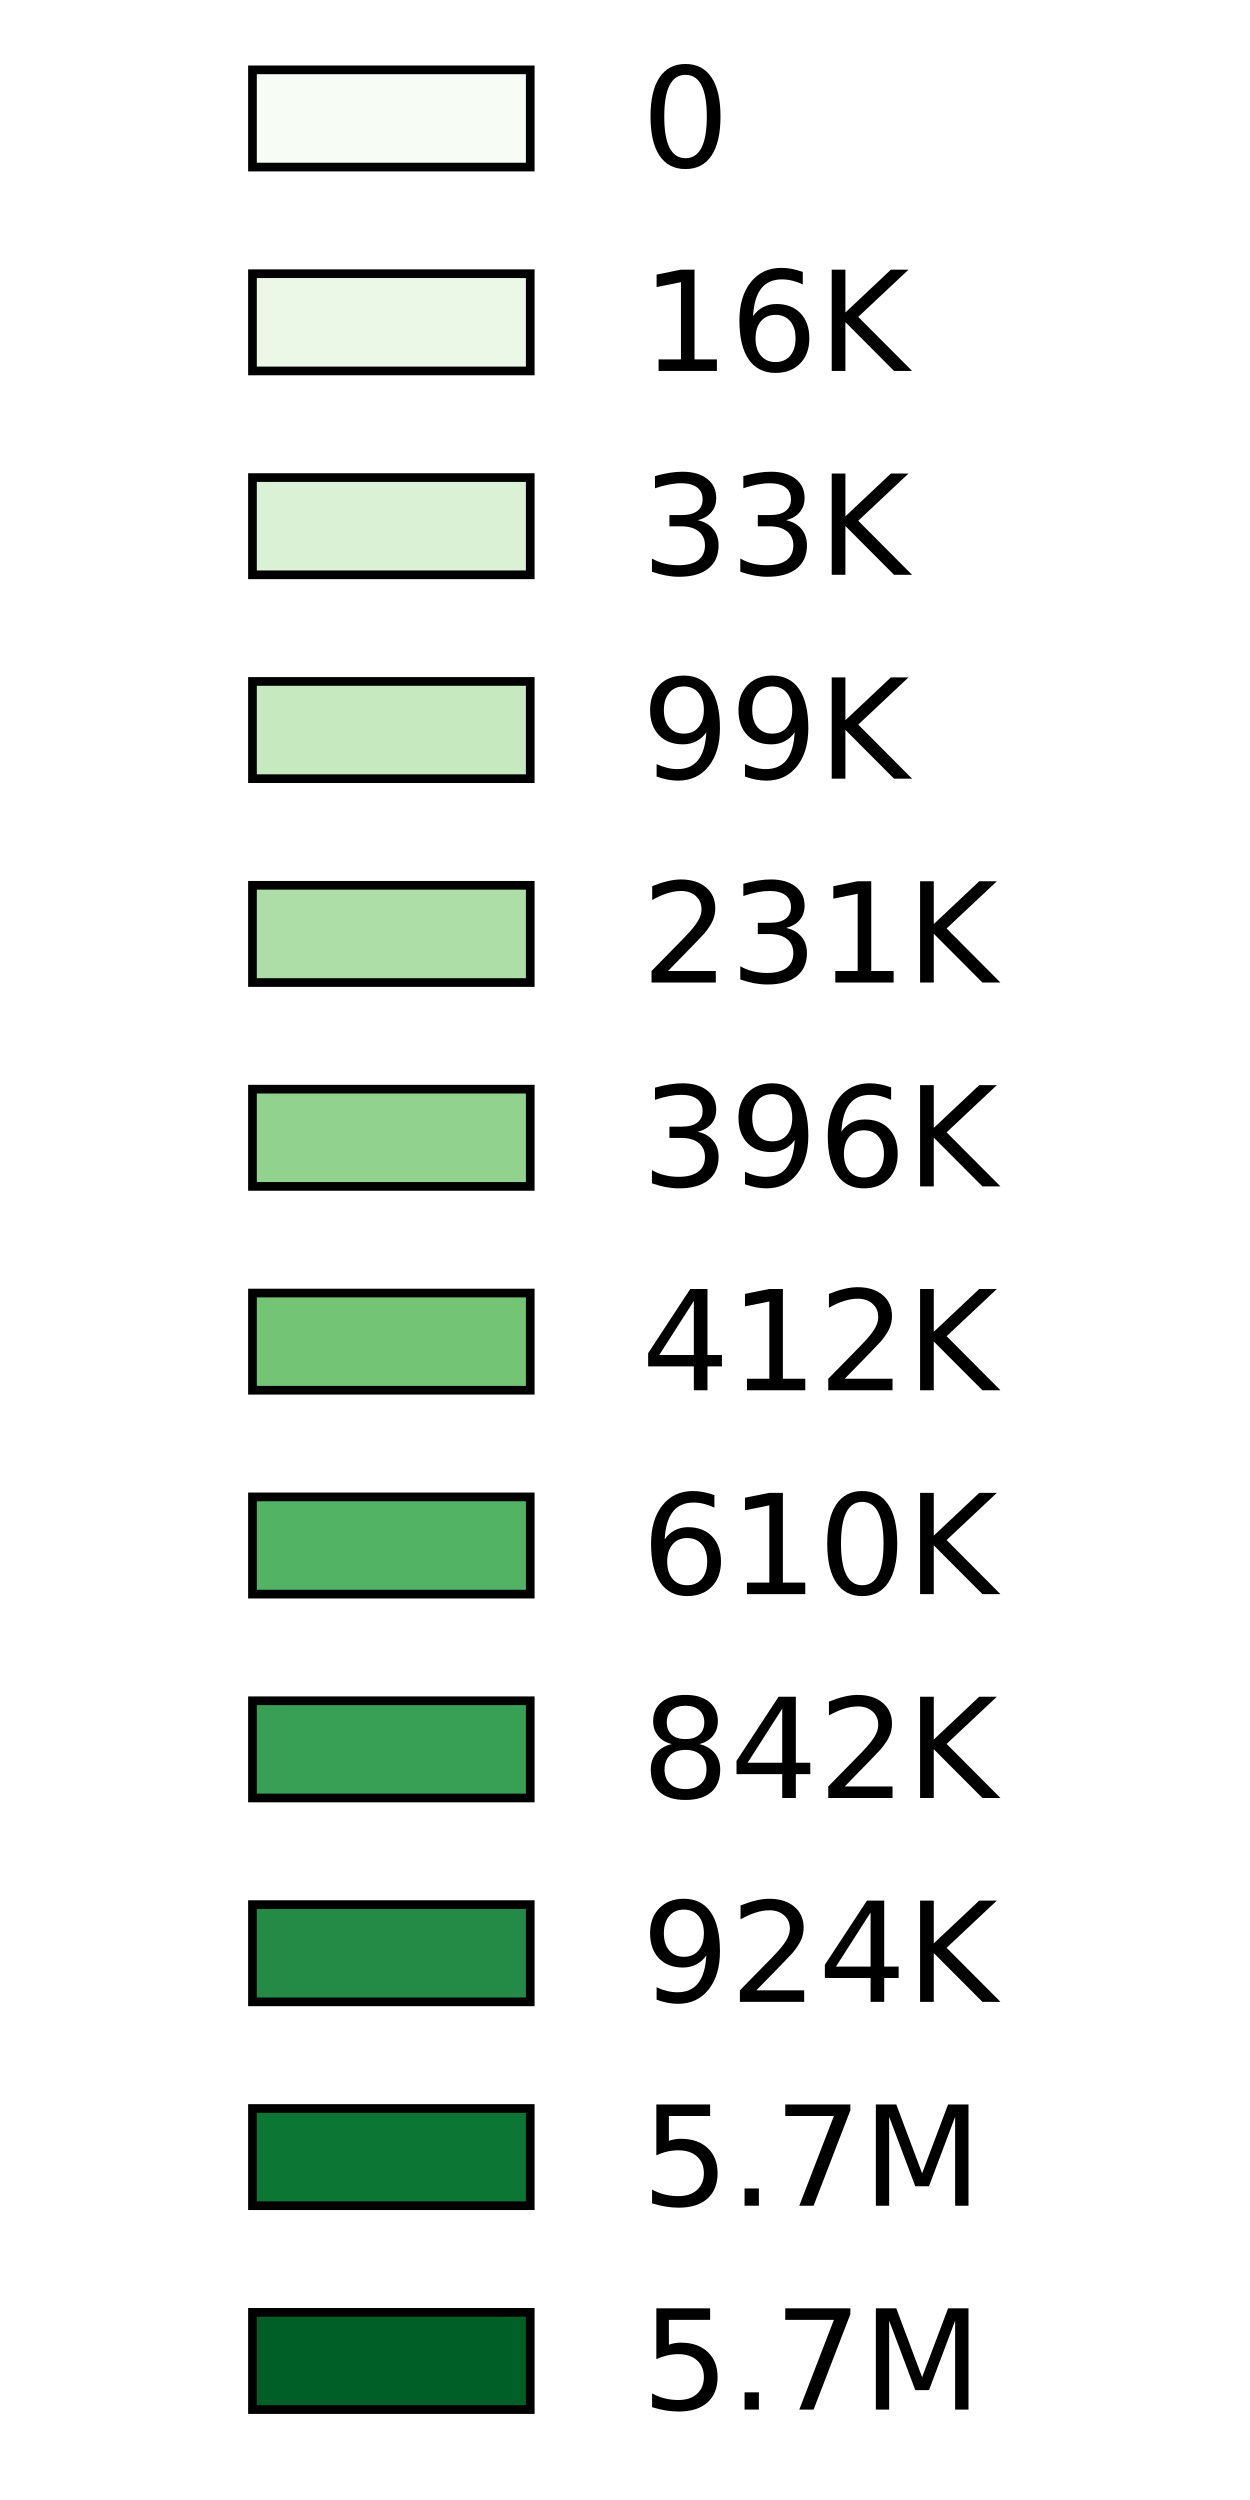
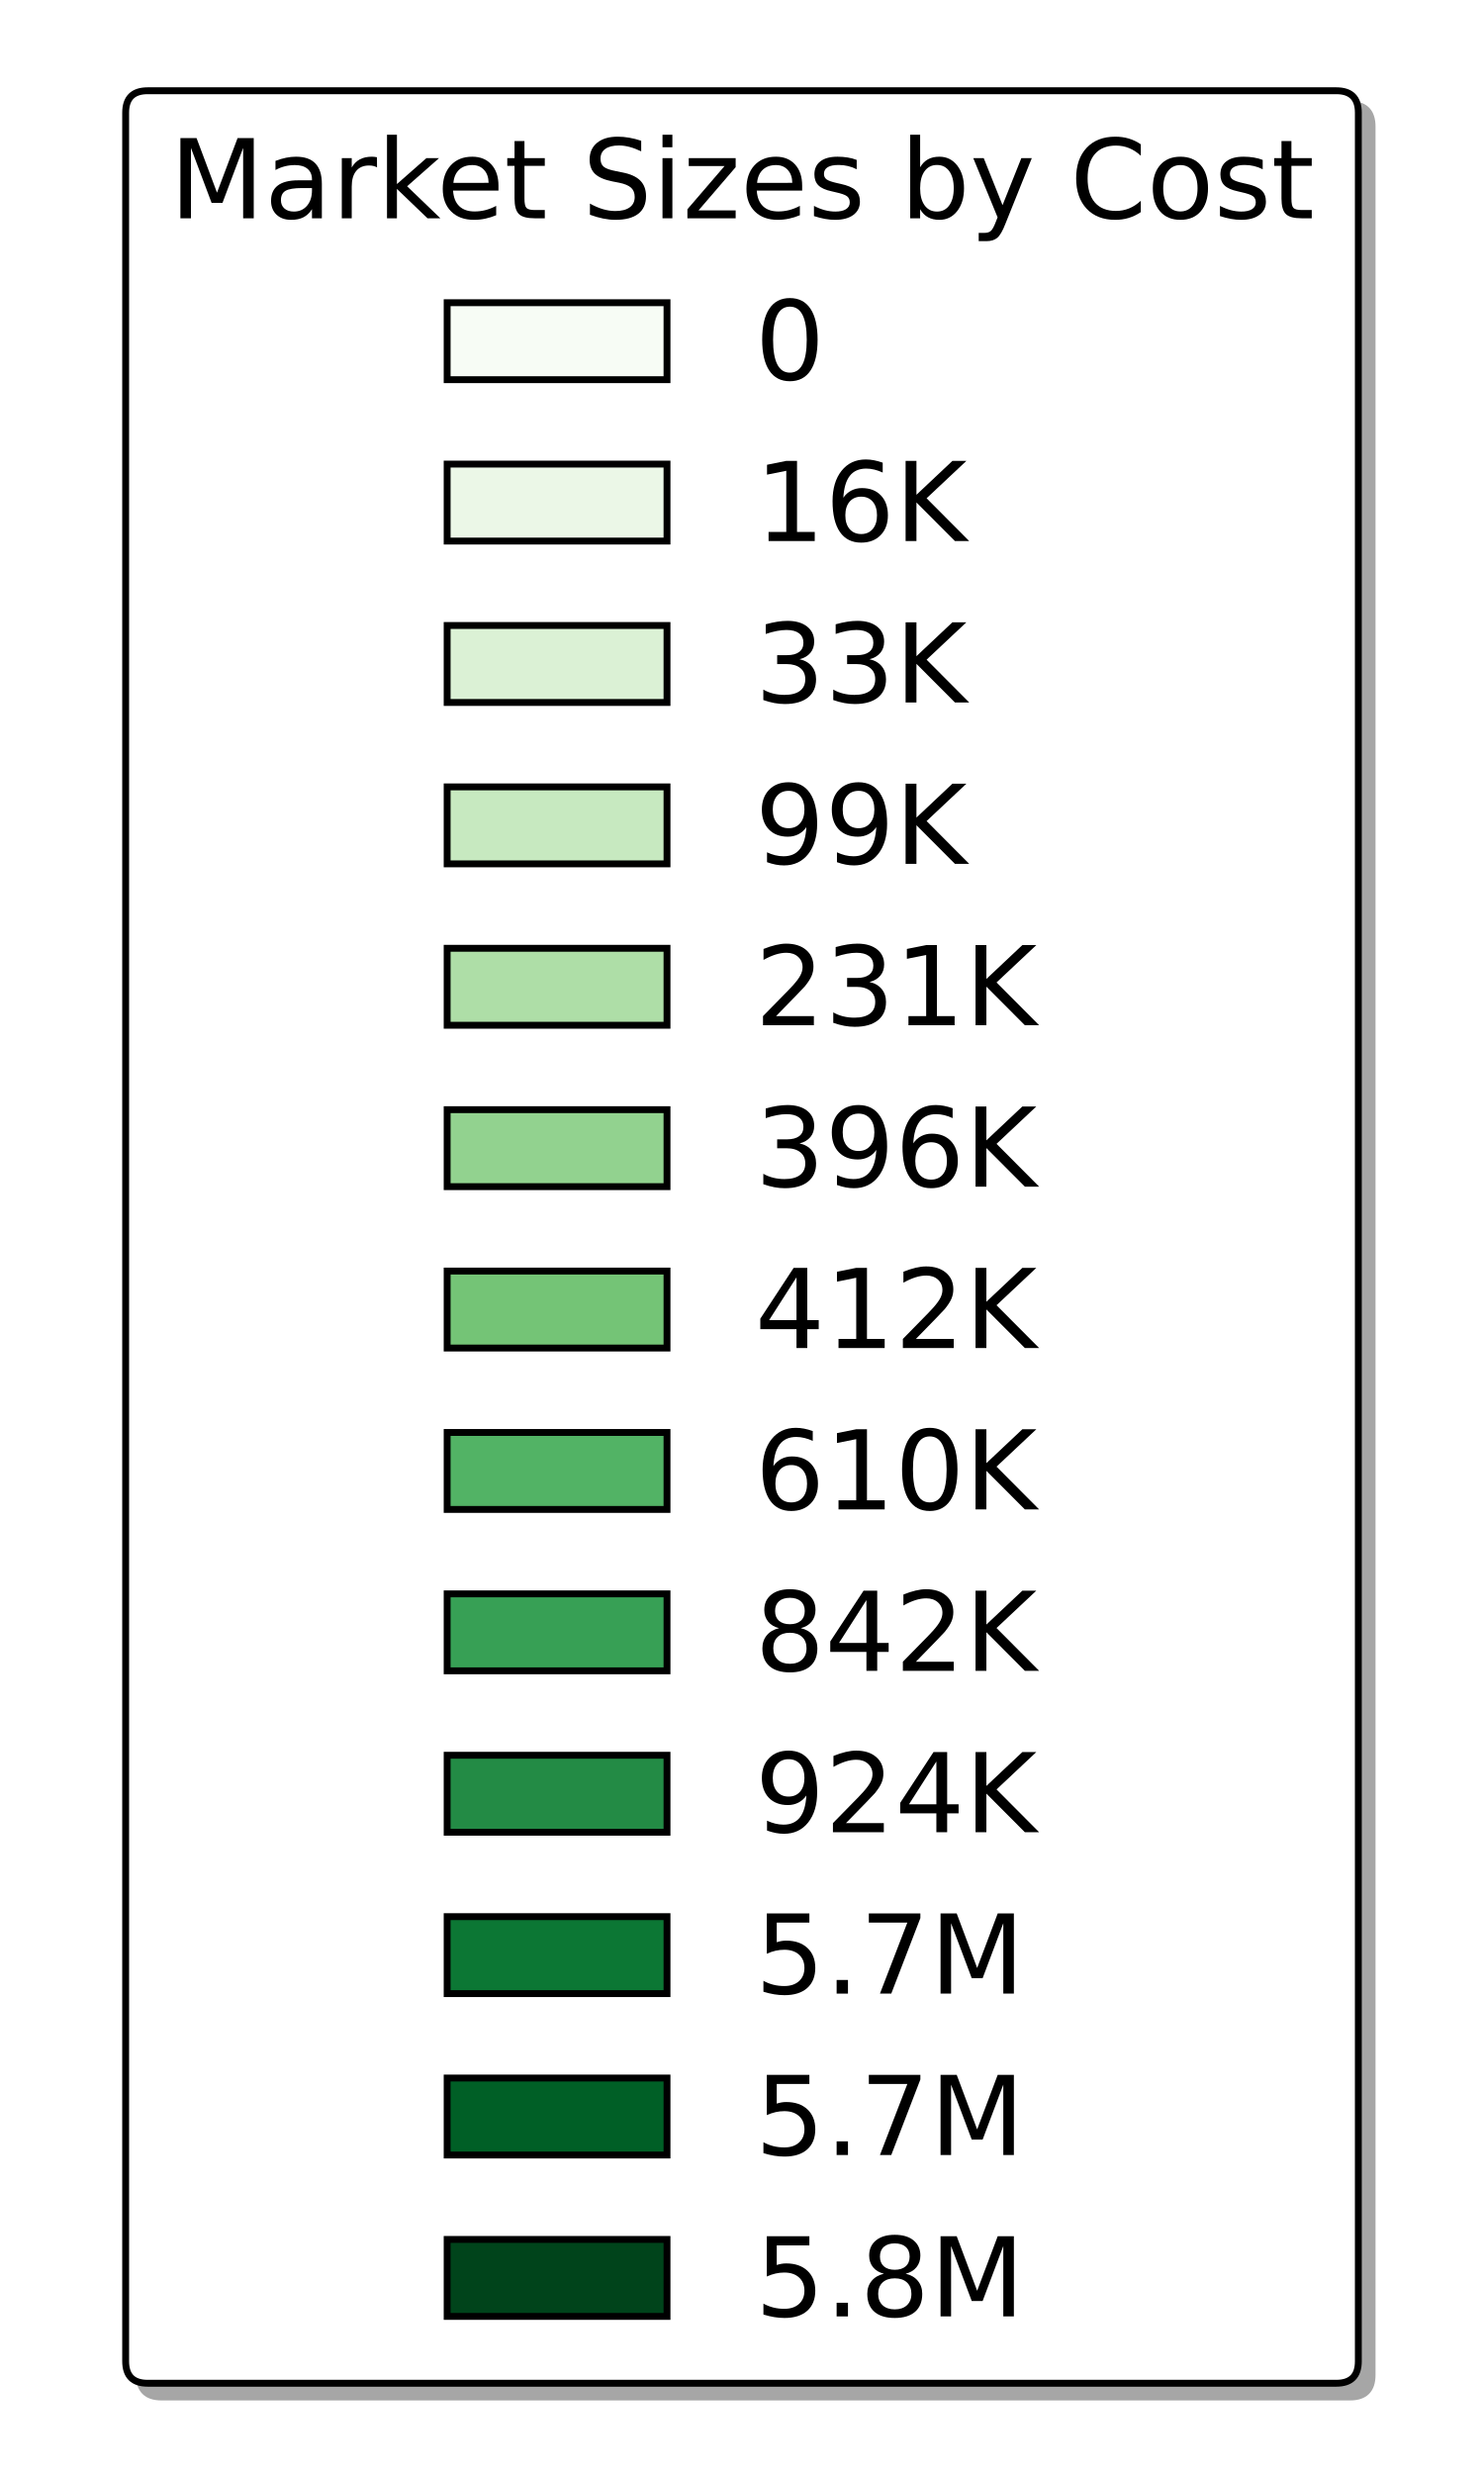
- <svg xmlns="http://www.w3.org/2000/svg" xmlns:xlink="http://www.w3.org/1999/xlink" width="144pt" height="288pt" viewBox="0 0 144 288" version="1.1">
+ <svg xmlns="http://www.w3.org/2000/svg" xmlns:xlink="http://www.w3.org/1999/xlink" width="216pt" height="360pt" viewBox="0 0 216 360" version="1.1">
  <defs>
    <style type="text/css">*{stroke-linejoin: round; stroke-linecap: butt}</style>
  </defs>
  <g id="figure_1">
    <g id="patch_1">
-       <path d="M 0 288  L 144 288  L 144 0  L 0 0  z " style="fill: #ffffff" />
+       <path d="M 0 360  L 216 360  L 216 0  L 0 0  z " style="fill: #ffffff" />
    </g>
    <g id="axes_1">
      <g id="legend_1">
        <g id="patch_2">
-           <path d="M -12.511 312.795  L 160.511 312.795  Q 163.711 312.795 163.711 309.595  L 163.711 -17.595  Q 163.711 -20.795 160.511 -20.795  L -12.511 -20.795  Q -15.711 -20.795 -15.711 -17.595  L -15.711 309.595  Q -15.711 312.795 -12.511 312.795  z " style="fill: #4c4c4c; opacity: 0.5; stroke: #4c4c4c; stroke-linejoin: miter" />
+           <path d="M 23.489 348.795  L 196.511 348.795  Q 199.711 348.795 199.711 345.595  L 199.711 18.405  Q 199.711 15.205 196.511 15.205  L 23.489 15.205  Q 20.289 15.205 20.289 18.405  L 20.289 345.595  Q 20.289 348.795 23.489 348.795  z " style="fill: #4d4d4d; opacity: 0.5; stroke: #4d4d4d; stroke-linejoin: miter" />
        </g>
        <g id="patch_3">
-           <path d="M -14.511 310.795  L 158.511 310.795  Q 161.711 310.795 161.711 307.595  L 161.711 -19.595  Q 161.711 -22.795 158.511 -22.795  L -14.511 -22.795  Q -17.711 -22.795 -17.711 -19.595  L -17.711 307.595  Q -17.711 310.795 -14.511 310.795  z " style="fill: #ffffff; stroke: #000000; stroke-linejoin: miter" />
+           <path d="M 21.489 346.795  L 194.511 346.795  Q 197.711 346.795 197.711 343.595  L 197.711 16.405  Q 197.711 13.205 194.511 13.205  L 21.489 13.205  Q 18.289 13.205 18.289 16.405  L 18.289 343.595  Q 18.289 346.795 21.489 346.795  z " style="fill: #ffffff; stroke: #000000; stroke-linejoin: miter" />
        </g>
        <g id="text_1">
-           <g transform="translate(-11.31125 -4.2375) scale(0.16 -0.16)">
+           <g transform="translate(24.68875 31.7625) scale(0.16 -0.16)">
            <defs>
              <path id="DejaVuSans-4d" d="M 628 4666  L 1569 4666  L 2759 1491  L 3956 4666  L 4897 4666  L 4897 0  L 4281 0  L 4281 4097  L 3078 897  L 2444 897  L 1241 4097  L 1241 0  L 628 0  L 628 4666  z " transform="scale(0.015625)" />
              <path id="DejaVuSans-61" d="M 2194 1759  Q 1497 1759 1228 1600  Q 959 1441 959 1056  Q 959 750 1161 570  Q 1363 391 1709 391  Q 2188 391 2477 730  Q 2766 1069 2766 1631  L 2766 1759  L 2194 1759  z M 3341 1997  L 3341 0  L 2766 0  L 2766 531  Q 2569 213 2275 61  Q 1981 -91 1556 -91  Q 1019 -91 701 211  Q 384 513 384 1019  Q 384 1609 779 1909  Q 1175 2209 1959 2209  L 2766 2209  L 2766 2266  Q 2766 2663 2505 2880  Q 2244 3097 1772 3097  Q 1472 3097 1187 3025  Q 903 2953 641 2809  L 641 3341  Q 956 3463 1253 3523  Q 1550 3584 1831 3584  Q 2591 3584 2966 3190  Q 3341 2797 3341 1997  z " transform="scale(0.015625)" />
              <path id="DejaVuSans-72" d="M 2631 2963  Q 2534 3019 2420 3045  Q 2306 3072 2169 3072  Q 1681 3072 1420 2755  Q 1159 2438 1159 1844  L 1159 0  L 581 0  L 581 3500  L 1159 3500  L 1159 2956  Q 1341 3275 1631 3429  Q 1922 3584 2338 3584  Q 2397 3584 2469 3576  Q 2541 3569 2628 3553  L 2631 2963  z " transform="scale(0.015625)" />
              <path id="DejaVuSans-6b" d="M 581 4863  L 1159 4863  L 1159 1991  L 2875 3500  L 3609 3500  L 1753 1863  L 3688 0  L 2938 0  L 1159 1709  L 1159 0  L 581 0  L 581 4863  z " transform="scale(0.015625)" />
              <path id="DejaVuSans-65" d="M 3597 1894  L 3597 1613  L 953 1613  Q 991 1019 1311 708  Q 1631 397 2203 397  Q 2534 397 2845 478  Q 3156 559 3463 722  L 3463 178  Q 3153 47 2828 -22  Q 2503 -91 2169 -91  Q 1331 -91 842 396  Q 353 884 353 1716  Q 353 2575 817 3079  Q 1281 3584 2069 3584  Q 2775 3584 3186 3129  Q 3597 2675 3597 1894  z M 3022 2063  Q 3016 2534 2758 2815  Q 2500 3097 2075 3097  Q 1594 3097 1305 2825  Q 1016 2553 972 2059  L 3022 2063  z " transform="scale(0.015625)" />
              <path id="DejaVuSans-74" d="M 1172 4494  L 1172 3500  L 2356 3500  L 2356 3053  L 1172 3053  L 1172 1153  Q 1172 725 1289 603  Q 1406 481 1766 481  L 2356 481  L 2356 0  L 1766 0  Q 1100 0 847 248  Q 594 497 594 1153  L 594 3053  L 172 3053  L 172 3500  L 594 3500  L 594 4494  L 1172 4494  z " transform="scale(0.015625)" />
              <path id="DejaVuSans-20" transform="scale(0.015625)" />
              <path id="DejaVuSans-53" d="M 3425 4513  L 3425 3897  Q 3066 4069 2747 4153  Q 2428 4238 2131 4238  Q 1616 4238 1336 4038  Q 1056 3838 1056 3469  Q 1056 3159 1242 3001  Q 1428 2844 1947 2747  L 2328 2669  Q 3034 2534 3370 2195  Q 3706 1856 3706 1288  Q 3706 609 3251 259  Q 2797 -91 1919 -91  Q 1588 -91 1214 -16  Q 841 59 441 206  L 441 856  Q 825 641 1194 531  Q 1563 422 1919 422  Q 2459 422 2753 634  Q 3047 847 3047 1241  Q 3047 1584 2836 1778  Q 2625 1972 2144 2069  L 1759 2144  Q 1053 2284 737 2584  Q 422 2884 422 3419  Q 422 4038 858 4394  Q 1294 4750 2059 4750  Q 2388 4750 2728 4690  Q 3069 4631 3425 4513  z " transform="scale(0.015625)" />
              <path id="DejaVuSans-69" d="M 603 3500  L 1178 3500  L 1178 0  L 603 0  L 603 3500  z M 603 4863  L 1178 4863  L 1178 4134  L 603 4134  L 603 4863  z " transform="scale(0.015625)" />
              <path id="DejaVuSans-7a" d="M 353 3500  L 3084 3500  L 3084 2975  L 922 459  L 3084 459  L 3084 0  L 275 0  L 275 525  L 2438 3041  L 353 3041  L 353 3500  z " transform="scale(0.015625)" />
              <path id="DejaVuSans-73" d="M 2834 3397  L 2834 2853  Q 2591 2978 2328 3040  Q 2066 3103 1784 3103  Q 1356 3103 1142 2972  Q 928 2841 928 2578  Q 928 2378 1081 2264  Q 1234 2150 1697 2047  L 1894 2003  Q 2506 1872 2764 1633  Q 3022 1394 3022 966  Q 3022 478 2636 193  Q 2250 -91 1575 -91  Q 1294 -91 989 -36  Q 684 19 347 128  L 347 722  Q 666 556 975 473  Q 1284 391 1588 391  Q 1994 391 2212 530  Q 2431 669 2431 922  Q 2431 1156 2273 1281  Q 2116 1406 1581 1522  L 1381 1569  Q 847 1681 609 1914  Q 372 2147 372 2553  Q 372 3047 722 3315  Q 1072 3584 1716 3584  Q 2034 3584 2315 3537  Q 2597 3491 2834 3397  z " transform="scale(0.015625)" />
              <path id="DejaVuSans-62" d="M 3116 1747  Q 3116 2381 2855 2742  Q 2594 3103 2138 3103  Q 1681 3103 1420 2742  Q 1159 2381 1159 1747  Q 1159 1113 1420 752  Q 1681 391 2138 391  Q 2594 391 2855 752  Q 3116 1113 3116 1747  z M 1159 2969  Q 1341 3281 1617 3432  Q 1894 3584 2278 3584  Q 2916 3584 3314 3078  Q 3713 2572 3713 1747  Q 3713 922 3314 415  Q 2916 -91 2278 -91  Q 1894 -91 1617 61  Q 1341 213 1159 525  L 1159 0  L 581 0  L 581 4863  L 1159 4863  L 1159 2969  z " transform="scale(0.015625)" />
              <path id="DejaVuSans-79" d="M 2059 -325  Q 1816 -950 1584 -1140  Q 1353 -1331 966 -1331  L 506 -1331  L 506 -850  L 844 -850  Q 1081 -850 1212 -737  Q 1344 -625 1503 -206  L 1606 56  L 191 3500  L 800 3500  L 1894 763  L 2988 3500  L 3597 3500  L 2059 -325  z " transform="scale(0.015625)" />
              <path id="DejaVuSans-43" d="M 4122 4306  L 4122 3641  Q 3803 3938 3442 4084  Q 3081 4231 2675 4231  Q 1875 4231 1450 3742  Q 1025 3253 1025 2328  Q 1025 1406 1450 917  Q 1875 428 2675 428  Q 3081 428 3442 575  Q 3803 722 4122 1019  L 4122 359  Q 3791 134 3420 21  Q 3050 -91 2638 -91  Q 1578 -91 968 557  Q 359 1206 359 2328  Q 359 3453 968 4101  Q 1578 4750 2638 4750  Q 3056 4750 3426 4639  Q 3797 4528 4122 4306  z " transform="scale(0.015625)" />
              <path id="DejaVuSans-6f" d="M 1959 3097  Q 1497 3097 1228 2736  Q 959 2375 959 1747  Q 959 1119 1226 758  Q 1494 397 1959 397  Q 2419 397 2687 759  Q 2956 1122 2956 1747  Q 2956 2369 2687 2733  Q 2419 3097 1959 3097  z M 1959 3584  Q 2709 3584 3137 3096  Q 3566 2609 3566 1747  Q 3566 888 3137 398  Q 2709 -91 1959 -91  Q 1206 -91 779 398  Q 353 888 353 1747  Q 353 2609 779 3096  Q 1206 3584 1959 3584  z " transform="scale(0.015625)" />
            </defs>
            <use xlink:href="#DejaVuSans-4d" />
-             <use xlink:href="#DejaVuSans-61" x="86.279" />
-             <use xlink:href="#DejaVuSans-72" x="147.559" />
-             <use xlink:href="#DejaVuSans-6b" x="188.672" />
-             <use xlink:href="#DejaVuSans-65" x="242.957" />
-             <use xlink:href="#DejaVuSans-74" x="304.48" />
-             <use xlink:href="#DejaVuSans-20" x="343.689" />
-             <use xlink:href="#DejaVuSans-53" x="375.477" />
-             <use xlink:href="#DejaVuSans-69" x="438.953" />
-             <use xlink:href="#DejaVuSans-7a" x="466.736" />
-             <use xlink:href="#DejaVuSans-65" x="519.227" />
-             <use xlink:href="#DejaVuSans-73" x="580.75" />
-             <use xlink:href="#DejaVuSans-20" x="632.85" />
-             <use xlink:href="#DejaVuSans-62" x="664.637" />
-             <use xlink:href="#DejaVuSans-79" x="728.113" />
-             <use xlink:href="#DejaVuSans-20" x="787.293" />
-             <use xlink:href="#DejaVuSans-43" x="819.08" />
-             <use xlink:href="#DejaVuSans-6f" x="888.904" />
-             <use xlink:href="#DejaVuSans-73" x="950.086" />
-             <use xlink:href="#DejaVuSans-74" x="1002.186" />
+             <use xlink:href="#DejaVuSans-61" transform="translate(86.2793 0)" />
+             <use xlink:href="#DejaVuSans-72" transform="translate(147.5586 0)" />
+             <use xlink:href="#DejaVuSans-6b" transform="translate(188.6719 0)" />
+             <use xlink:href="#DejaVuSans-65" transform="translate(242.957 0)" />
+             <use xlink:href="#DejaVuSans-74" transform="translate(304.4805 0)" />
+             <use xlink:href="#DejaVuSans-20" transform="translate(343.6895 0)" />
+             <use xlink:href="#DejaVuSans-53" transform="translate(375.4766 0)" />
+             <use xlink:href="#DejaVuSans-69" transform="translate(438.9531 0)" />
+             <use xlink:href="#DejaVuSans-7a" transform="translate(466.7363 0)" />
+             <use xlink:href="#DejaVuSans-65" transform="translate(519.2266 0)" />
+             <use xlink:href="#DejaVuSans-73" transform="translate(580.75 0)" />
+             <use xlink:href="#DejaVuSans-20" transform="translate(632.8496 0)" />
+             <use xlink:href="#DejaVuSans-62" transform="translate(664.6367 0)" />
+             <use xlink:href="#DejaVuSans-79" transform="translate(728.1133 0)" />
+             <use xlink:href="#DejaVuSans-20" transform="translate(787.293 0)" />
+             <use xlink:href="#DejaVuSans-43" transform="translate(819.0801 0)" />
+             <use xlink:href="#DejaVuSans-6f" transform="translate(888.9043 0)" />
+             <use xlink:href="#DejaVuSans-73" transform="translate(950.0859 0)" />
+             <use xlink:href="#DejaVuSans-74" transform="translate(1002.186 0)" />
          </g>
        </g>
        <g id="patch_4">
-           <path d="M 29.084 19.247  L 61.084 19.247  L 61.084 8.047  L 29.084 8.047  z " style="fill: #f7fcf5; stroke: #000000; stroke-linejoin: miter" />
+           <path d="M 65.084 55.248  L 97.084 55.248  L 97.084 44.047  L 65.084 44.047  z " style="fill: #f7fcf5; stroke: #000000; stroke-linejoin: miter" />
        </g>
        <g id="text_2">
-           <g transform="translate(73.88375 19.2475) scale(0.16 -0.16)">
+           <g transform="translate(109.8838 55.2475) scale(0.16 -0.16)">
            <defs>
              <path id="DejaVuSans-30" d="M 2034 4250  Q 1547 4250 1301 3770  Q 1056 3291 1056 2328  Q 1056 1369 1301 889  Q 1547 409 2034 409  Q 2525 409 2770 889  Q 3016 1369 3016 2328  Q 3016 3291 2770 3770  Q 2525 4250 2034 4250  z M 2034 4750  Q 2819 4750 3233 4129  Q 3647 3509 3647 2328  Q 3647 1150 3233 529  Q 2819 -91 2034 -91  Q 1250 -91 836 529  Q 422 1150 422 2328  Q 422 3509 836 4129  Q 1250 4750 2034 4750  z " transform="scale(0.015625)" />
            </defs>
            <use xlink:href="#DejaVuSans-30" />
          </g>
        </g>
        <g id="patch_5">
-           <path d="M 29.084 42.733  L 61.084 42.733  L 61.084 31.532  L 29.084 31.532  z " style="fill: #ebf7e7; stroke: #000000; stroke-linejoin: miter" />
+           <path d="M 65.084 78.733  L 97.084 78.733  L 97.084 67.532  L 65.084 67.532  z " style="fill: #ebf7e7; stroke: #000000; stroke-linejoin: miter" />
        </g>
        <g id="text_3">
-           <g transform="translate(73.88375 42.7325) scale(0.16 -0.16)">
+           <g transform="translate(109.8838 78.7325) scale(0.16 -0.16)">
            <defs>
              <path id="DejaVuSans-31" d="M 794 531  L 1825 531  L 1825 4091  L 703 3866  L 703 4441  L 1819 4666  L 2450 4666  L 2450 531  L 3481 531  L 3481 0  L 794 0  L 794 531  z " transform="scale(0.015625)" />
              <path id="DejaVuSans-36" d="M 2113 2584  Q 1688 2584 1439 2293  Q 1191 2003 1191 1497  Q 1191 994 1439 701  Q 1688 409 2113 409  Q 2538 409 2786 701  Q 3034 994 3034 1497  Q 3034 2003 2786 2293  Q 2538 2584 2113 2584  z M 3366 4563  L 3366 3988  Q 3128 4100 2886 4159  Q 2644 4219 2406 4219  Q 1781 4219 1451 3797  Q 1122 3375 1075 2522  Q 1259 2794 1537 2939  Q 1816 3084 2150 3084  Q 2853 3084 3261 2657  Q 3669 2231 3669 1497  Q 3669 778 3244 343  Q 2819 -91 2113 -91  Q 1303 -91 875 529  Q 447 1150 447 2328  Q 447 3434 972 4092  Q 1497 4750 2381 4750  Q 2619 4750 2861 4703  Q 3103 4656 3366 4563  z " transform="scale(0.015625)" />
              <path id="DejaVuSans-4b" d="M 628 4666  L 1259 4666  L 1259 2694  L 3353 4666  L 4166 4666  L 1850 2491  L 4331 0  L 3500 0  L 1259 2247  L 1259 0  L 628 0  L 628 4666  z " transform="scale(0.015625)" />
            </defs>
            <use xlink:href="#DejaVuSans-31" />
-             <use xlink:href="#DejaVuSans-36" x="63.623" />
-             <use xlink:href="#DejaVuSans-4b" x="127.246" />
+             <use xlink:href="#DejaVuSans-36" transform="translate(63.62305 0)" />
+             <use xlink:href="#DejaVuSans-4b" transform="translate(127.2461 0)" />
          </g>
        </g>
        <g id="patch_6">
-           <path d="M 29.084 66.218  L 61.084 66.218  L 61.084 55.017  L 29.084 55.017  z " style="fill: #dbf1d5; stroke: #000000; stroke-linejoin: miter" />
+           <path d="M 65.084 102.218  L 97.084 102.218  L 97.084 91.017  L 65.084 91.017  z " style="fill: #dbf1d5; stroke: #000000; stroke-linejoin: miter" />
        </g>
        <g id="text_4">
-           <g transform="translate(73.88375 66.2175) scale(0.16 -0.16)">
+           <g transform="translate(109.8838 102.2175) scale(0.16 -0.16)">
            <defs>
              <path id="DejaVuSans-33" d="M 2597 2516  Q 3050 2419 3304 2112  Q 3559 1806 3559 1356  Q 3559 666 3084 287  Q 2609 -91 1734 -91  Q 1441 -91 1130 -33  Q 819 25 488 141  L 488 750  Q 750 597 1062 519  Q 1375 441 1716 441  Q 2309 441 2620 675  Q 2931 909 2931 1356  Q 2931 1769 2642 2001  Q 2353 2234 1838 2234  L 1294 2234  L 1294 2753  L 1863 2753  Q 2328 2753 2575 2939  Q 2822 3125 2822 3475  Q 2822 3834 2567 4026  Q 2313 4219 1838 4219  Q 1578 4219 1281 4162  Q 984 4106 628 3988  L 628 4550  Q 988 4650 1302 4700  Q 1616 4750 1894 4750  Q 2613 4750 3031 4423  Q 3450 4097 3450 3541  Q 3450 3153 3228 2886  Q 3006 2619 2597 2516  z " transform="scale(0.015625)" />
            </defs>
            <use xlink:href="#DejaVuSans-33" />
-             <use xlink:href="#DejaVuSans-33" x="63.623" />
-             <use xlink:href="#DejaVuSans-4b" x="127.246" />
+             <use xlink:href="#DejaVuSans-33" transform="translate(63.62305 0)" />
+             <use xlink:href="#DejaVuSans-4b" transform="translate(127.2461 0)" />
          </g>
        </g>
        <g id="patch_7">
-           <path d="M 29.084 89.703  L 61.084 89.703  L 61.084 78.502  L 29.084 78.502  z " style="fill: #c7e9c0; stroke: #000000; stroke-linejoin: miter" />
+           <path d="M 65.084 125.703  L 97.084 125.703  L 97.084 114.502  L 65.084 114.502  z " style="fill: #c7e9c0; stroke: #000000; stroke-linejoin: miter" />
        </g>
        <g id="text_5">
-           <g transform="translate(73.88375 89.7025) scale(0.16 -0.16)">
+           <g transform="translate(109.8838 125.7025) scale(0.16 -0.16)">
            <defs>
              <path id="DejaVuSans-39" d="M 703 97  L 703 672  Q 941 559 1184 500  Q 1428 441 1663 441  Q 2288 441 2617 861  Q 2947 1281 2994 2138  Q 2813 1869 2534 1725  Q 2256 1581 1919 1581  Q 1219 1581 811 2004  Q 403 2428 403 3163  Q 403 3881 828 4315  Q 1253 4750 1959 4750  Q 2769 4750 3195 4129  Q 3622 3509 3622 2328  Q 3622 1225 3098 567  Q 2575 -91 1691 -91  Q 1453 -91 1209 -44  Q 966 3 703 97  z M 1959 2075  Q 2384 2075 2632 2365  Q 2881 2656 2881 3163  Q 2881 3666 2632 3958  Q 2384 4250 1959 4250  Q 1534 4250 1286 3958  Q 1038 3666 1038 3163  Q 1038 2656 1286 2365  Q 1534 2075 1959 2075  z " transform="scale(0.015625)" />
            </defs>
            <use xlink:href="#DejaVuSans-39" />
-             <use xlink:href="#DejaVuSans-39" x="63.623" />
-             <use xlink:href="#DejaVuSans-4b" x="127.246" />
+             <use xlink:href="#DejaVuSans-39" transform="translate(63.62305 0)" />
+             <use xlink:href="#DejaVuSans-4b" transform="translate(127.2461 0)" />
          </g>
        </g>
        <g id="patch_8">
-           <path d="M 29.084 113.188  L 61.084 113.188  L 61.084 101.987  L 29.084 101.987  z " style="fill: #aedea7; stroke: #000000; stroke-linejoin: miter" />
+           <path d="M 65.084 149.188  L 97.084 149.188  L 97.084 137.988  L 65.084 137.988  z " style="fill: #aedea7; stroke: #000000; stroke-linejoin: miter" />
        </g>
        <g id="text_6">
-           <g transform="translate(73.88375 113.1875) scale(0.16 -0.16)">
+           <g transform="translate(109.8838 149.1875) scale(0.16 -0.16)">
            <defs>
              <path id="DejaVuSans-32" d="M 1228 531  L 3431 531  L 3431 0  L 469 0  L 469 531  Q 828 903 1448 1529  Q 2069 2156 2228 2338  Q 2531 2678 2651 2914  Q 2772 3150 2772 3378  Q 2772 3750 2511 3984  Q 2250 4219 1831 4219  Q 1534 4219 1204 4116  Q 875 4013 500 3803  L 500 4441  Q 881 4594 1212 4672  Q 1544 4750 1819 4750  Q 2544 4750 2975 4387  Q 3406 4025 3406 3419  Q 3406 3131 3298 2873  Q 3191 2616 2906 2266  Q 2828 2175 2409 1742  Q 1991 1309 1228 531  z " transform="scale(0.015625)" />
            </defs>
            <use xlink:href="#DejaVuSans-32" />
-             <use xlink:href="#DejaVuSans-33" x="63.623" />
-             <use xlink:href="#DejaVuSans-31" x="127.246" />
-             <use xlink:href="#DejaVuSans-4b" x="190.869" />
+             <use xlink:href="#DejaVuSans-33" transform="translate(63.62305 0)" />
+             <use xlink:href="#DejaVuSans-31" transform="translate(127.2461 0)" />
+             <use xlink:href="#DejaVuSans-4b" transform="translate(190.8691 0)" />
          </g>
        </g>
        <g id="patch_9">
-           <path d="M 29.084 136.673  L 61.084 136.673  L 61.084 125.472  L 29.084 125.472  z " style="fill: #92d28f; stroke: #000000; stroke-linejoin: miter" />
+           <path d="M 65.084 172.673  L 97.084 172.673  L 97.084 161.472  L 65.084 161.472  z " style="fill: #92d28f; stroke: #000000; stroke-linejoin: miter" />
        </g>
        <g id="text_7">
-           <g transform="translate(73.88375 136.6725) scale(0.16 -0.16)">
+           <g transform="translate(109.8838 172.6725) scale(0.16 -0.16)">
            <use xlink:href="#DejaVuSans-33" />
-             <use xlink:href="#DejaVuSans-39" x="63.623" />
-             <use xlink:href="#DejaVuSans-36" x="127.246" />
-             <use xlink:href="#DejaVuSans-4b" x="190.869" />
+             <use xlink:href="#DejaVuSans-39" transform="translate(63.62305 0)" />
+             <use xlink:href="#DejaVuSans-36" transform="translate(127.2461 0)" />
+             <use xlink:href="#DejaVuSans-4b" transform="translate(190.8691 0)" />
          </g>
        </g>
        <g id="patch_10">
-           <path d="M 29.084 160.157  L 61.084 160.157  L 61.084 148.958  L 29.084 148.958  z " style="fill: #74c476; stroke: #000000; stroke-linejoin: miter" />
+           <path d="M 65.084 196.157  L 97.084 196.157  L 97.084 184.958  L 65.084 184.958  z " style="fill: #74c476; stroke: #000000; stroke-linejoin: miter" />
        </g>
        <g id="text_8">
-           <g transform="translate(73.88375 160.1575) scale(0.16 -0.16)">
+           <g transform="translate(109.8838 196.1575) scale(0.16 -0.16)">
            <defs>
              <path id="DejaVuSans-34" d="M 2419 4116  L 825 1625  L 2419 1625  L 2419 4116  z M 2253 4666  L 3047 4666  L 3047 1625  L 3713 1625  L 3713 1100  L 3047 1100  L 3047 0  L 2419 0  L 2419 1100  L 313 1100  L 313 1709  L 2253 4666  z " transform="scale(0.015625)" />
            </defs>
            <use xlink:href="#DejaVuSans-34" />
-             <use xlink:href="#DejaVuSans-31" x="63.623" />
-             <use xlink:href="#DejaVuSans-32" x="127.246" />
-             <use xlink:href="#DejaVuSans-4b" x="190.869" />
+             <use xlink:href="#DejaVuSans-31" transform="translate(63.62305 0)" />
+             <use xlink:href="#DejaVuSans-32" transform="translate(127.2461 0)" />
+             <use xlink:href="#DejaVuSans-4b" transform="translate(190.8691 0)" />
          </g>
        </g>
        <g id="patch_11">
-           <path d="M 29.084 183.643  L 61.084 183.643  L 61.084 172.442  L 29.084 172.442  z " style="fill: #52b365; stroke: #000000; stroke-linejoin: miter" />
+           <path d="M 65.084 219.643  L 97.084 219.643  L 97.084 208.442  L 65.084 208.442  z " style="fill: #52b365; stroke: #000000; stroke-linejoin: miter" />
        </g>
        <g id="text_9">
-           <g transform="translate(73.88375 183.6425) scale(0.16 -0.16)">
+           <g transform="translate(109.8838 219.6425) scale(0.16 -0.16)">
            <use xlink:href="#DejaVuSans-36" />
-             <use xlink:href="#DejaVuSans-31" x="63.623" />
-             <use xlink:href="#DejaVuSans-30" x="127.246" />
-             <use xlink:href="#DejaVuSans-4b" x="190.869" />
+             <use xlink:href="#DejaVuSans-31" transform="translate(63.62305 0)" />
+             <use xlink:href="#DejaVuSans-30" transform="translate(127.2461 0)" />
+             <use xlink:href="#DejaVuSans-4b" transform="translate(190.8691 0)" />
          </g>
        </g>
        <g id="patch_12">
-           <path d="M 29.084 207.127  L 61.084 207.127  L 61.084 195.928  L 29.084 195.928  z " style="fill: #37a055; stroke: #000000; stroke-linejoin: miter" />
+           <path d="M 65.084 243.127  L 97.084 243.127  L 97.084 231.928  L 65.084 231.928  z " style="fill: #37a055; stroke: #000000; stroke-linejoin: miter" />
        </g>
        <g id="text_10">
-           <g transform="translate(73.88375 207.1275) scale(0.16 -0.16)">
+           <g transform="translate(109.8838 243.1275) scale(0.16 -0.16)">
            <defs>
              <path id="DejaVuSans-38" d="M 2034 2216  Q 1584 2216 1326 1975  Q 1069 1734 1069 1313  Q 1069 891 1326 650  Q 1584 409 2034 409  Q 2484 409 2743 651  Q 3003 894 3003 1313  Q 3003 1734 2745 1975  Q 2488 2216 2034 2216  z M 1403 2484  Q 997 2584 770 2862  Q 544 3141 544 3541  Q 544 4100 942 4425  Q 1341 4750 2034 4750  Q 2731 4750 3128 4425  Q 3525 4100 3525 3541  Q 3525 3141 3298 2862  Q 3072 2584 2669 2484  Q 3125 2378 3379 2068  Q 3634 1759 3634 1313  Q 3634 634 3220 271  Q 2806 -91 2034 -91  Q 1263 -91 848 271  Q 434 634 434 1313  Q 434 1759 690 2068  Q 947 2378 1403 2484  z M 1172 3481  Q 1172 3119 1398 2916  Q 1625 2713 2034 2713  Q 2441 2713 2670 2916  Q 2900 3119 2900 3481  Q 2900 3844 2670 4047  Q 2441 4250 2034 4250  Q 1625 4250 1398 4047  Q 1172 3844 1172 3481  z " transform="scale(0.015625)" />
            </defs>
            <use xlink:href="#DejaVuSans-38" />
-             <use xlink:href="#DejaVuSans-34" x="63.623" />
-             <use xlink:href="#DejaVuSans-32" x="127.246" />
-             <use xlink:href="#DejaVuSans-4b" x="190.869" />
+             <use xlink:href="#DejaVuSans-34" transform="translate(63.62305 0)" />
+             <use xlink:href="#DejaVuSans-32" transform="translate(127.2461 0)" />
+             <use xlink:href="#DejaVuSans-4b" transform="translate(190.8691 0)" />
          </g>
        </g>
        <g id="patch_13">
-           <path d="M 29.084 230.613  L 61.084 230.613  L 61.084 219.412  L 29.084 219.412  z " style="fill: #238b45; stroke: #000000; stroke-linejoin: miter" />
+           <path d="M 65.084 266.613  L 97.084 266.613  L 97.084 255.412  L 65.084 255.412  z " style="fill: #238b45; stroke: #000000; stroke-linejoin: miter" />
        </g>
        <g id="text_11">
-           <g transform="translate(73.88375 230.6125) scale(0.16 -0.16)">
+           <g transform="translate(109.8838 266.6125) scale(0.16 -0.16)">
            <use xlink:href="#DejaVuSans-39" />
-             <use xlink:href="#DejaVuSans-32" x="63.623" />
-             <use xlink:href="#DejaVuSans-34" x="127.246" />
-             <use xlink:href="#DejaVuSans-4b" x="190.869" />
+             <use xlink:href="#DejaVuSans-32" transform="translate(63.62305 0)" />
+             <use xlink:href="#DejaVuSans-34" transform="translate(127.2461 0)" />
+             <use xlink:href="#DejaVuSans-4b" transform="translate(190.8691 0)" />
          </g>
        </g>
        <g id="patch_14">
-           <path d="M 29.084 254.097  L 61.084 254.097  L 61.084 242.898  L 29.084 242.898  z " style="fill: #0c7734; stroke: #000000; stroke-linejoin: miter" />
+           <path d="M 65.084 290.098  L 97.084 290.098  L 97.084 278.897  L 65.084 278.897  z " style="fill: #0c7734; stroke: #000000; stroke-linejoin: miter" />
        </g>
        <g id="text_12">
-           <g transform="translate(73.88375 254.0975) scale(0.16 -0.16)">
+           <g transform="translate(109.8838 290.0975) scale(0.16 -0.16)">
            <defs>
              <path id="DejaVuSans-35" d="M 691 4666  L 3169 4666  L 3169 4134  L 1269 4134  L 1269 2991  Q 1406 3038 1543 3061  Q 1681 3084 1819 3084  Q 2600 3084 3056 2656  Q 3513 2228 3513 1497  Q 3513 744 3044 326  Q 2575 -91 1722 -91  Q 1428 -91 1123 -41  Q 819 9 494 109  L 494 744  Q 775 591 1075 516  Q 1375 441 1709 441  Q 2250 441 2565 725  Q 2881 1009 2881 1497  Q 2881 1984 2565 2268  Q 2250 2553 1709 2553  Q 1456 2553 1204 2497  Q 953 2441 691 2322  L 691 4666  z " transform="scale(0.015625)" />
              <path id="DejaVuSans-2e" d="M 684 794  L 1344 794  L 1344 0  L 684 0  L 684 794  z " transform="scale(0.015625)" />
              <path id="DejaVuSans-37" d="M 525 4666  L 3525 4666  L 3525 4397  L 1831 0  L 1172 0  L 2766 4134  L 525 4134  L 525 4666  z " transform="scale(0.015625)" />
            </defs>
            <use xlink:href="#DejaVuSans-35" />
-             <use xlink:href="#DejaVuSans-2e" x="63.623" />
-             <use xlink:href="#DejaVuSans-37" x="95.41" />
-             <use xlink:href="#DejaVuSans-4d" x="159.033" />
+             <use xlink:href="#DejaVuSans-2e" transform="translate(63.62305 0)" />
+             <use xlink:href="#DejaVuSans-37" transform="translate(95.41016 0)" />
+             <use xlink:href="#DejaVuSans-4d" transform="translate(159.0332 0)" />
          </g>
        </g>
        <g id="patch_15">
-           <path d="M 29.084 277.582  L 61.084 277.582  L 61.084 266.382  L 29.084 266.382  z " style="fill: #005f26; stroke: #000000; stroke-linejoin: miter" />
+           <path d="M 65.084 313.582  L 97.084 313.582  L 97.084 302.382  L 65.084 302.382  z " style="fill: #005f26; stroke: #000000; stroke-linejoin: miter" />
        </g>
        <g id="text_13">
-           <g transform="translate(73.88375 277.5825) scale(0.16 -0.16)">
+           <g transform="translate(109.8838 313.5825) scale(0.16 -0.16)">
            <use xlink:href="#DejaVuSans-35" />
-             <use xlink:href="#DejaVuSans-2e" x="63.623" />
-             <use xlink:href="#DejaVuSans-37" x="95.41" />
-             <use xlink:href="#DejaVuSans-4d" x="159.033" />
+             <use xlink:href="#DejaVuSans-2e" transform="translate(63.62305 0)" />
+             <use xlink:href="#DejaVuSans-37" transform="translate(95.41016 0)" />
+             <use xlink:href="#DejaVuSans-4d" transform="translate(159.0332 0)" />
          </g>
        </g>
        <g id="patch_16">
-           <path d="M 29.084 301.067  L 61.084 301.067  L 61.084 289.868  L 29.084 289.868  z " style="fill: #00441b; stroke: #000000; stroke-linejoin: miter" />
+           <path d="M 65.084 337.067  L 97.084 337.067  L 97.084 325.868  L 65.084 325.868  z " style="fill: #00441b; stroke: #000000; stroke-linejoin: miter" />
        </g>
        <g id="text_14">
-           <g transform="translate(73.88375 301.0675) scale(0.16 -0.16)">
+           <g transform="translate(109.8838 337.0675) scale(0.16 -0.16)">
            <use xlink:href="#DejaVuSans-35" />
-             <use xlink:href="#DejaVuSans-2e" x="63.623" />
-             <use xlink:href="#DejaVuSans-38" x="95.41" />
-             <use xlink:href="#DejaVuSans-4d" x="159.033" />
+             <use xlink:href="#DejaVuSans-2e" transform="translate(63.62305 0)" />
+             <use xlink:href="#DejaVuSans-38" transform="translate(95.41016 0)" />
+             <use xlink:href="#DejaVuSans-4d" transform="translate(159.0332 0)" />
          </g>
        </g>
      </g>
    </g>
  </g>
</svg>
